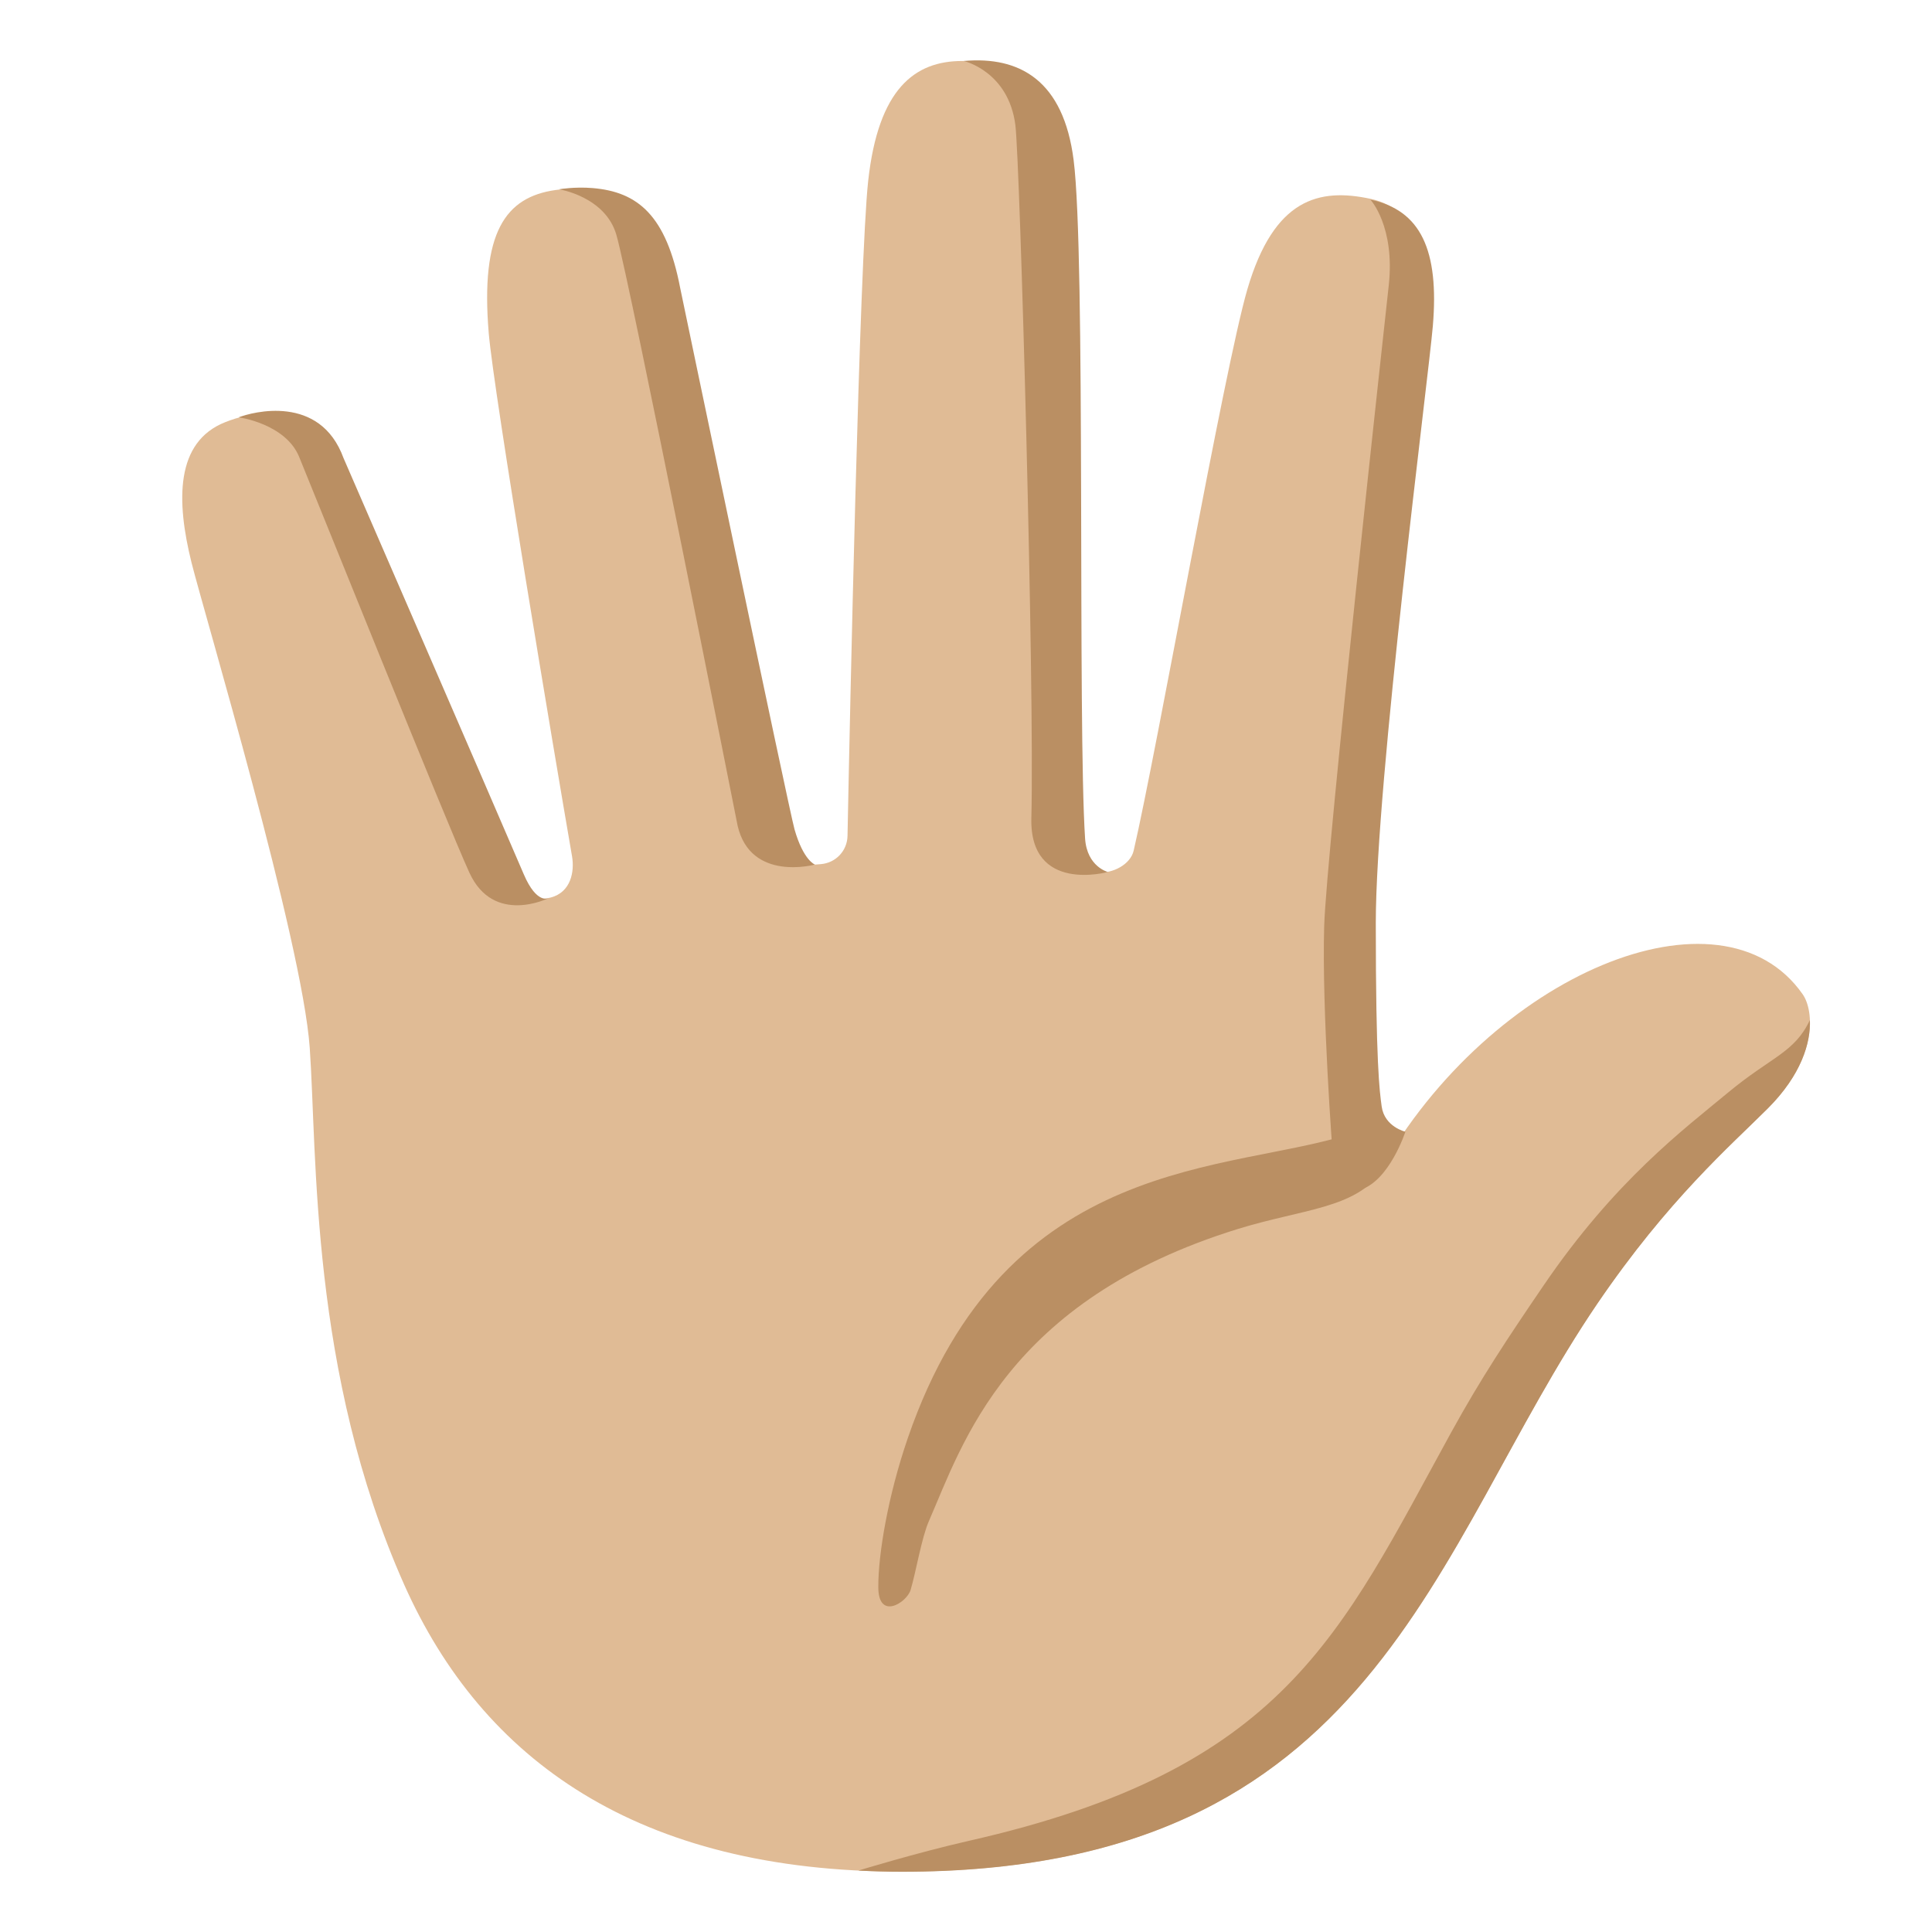
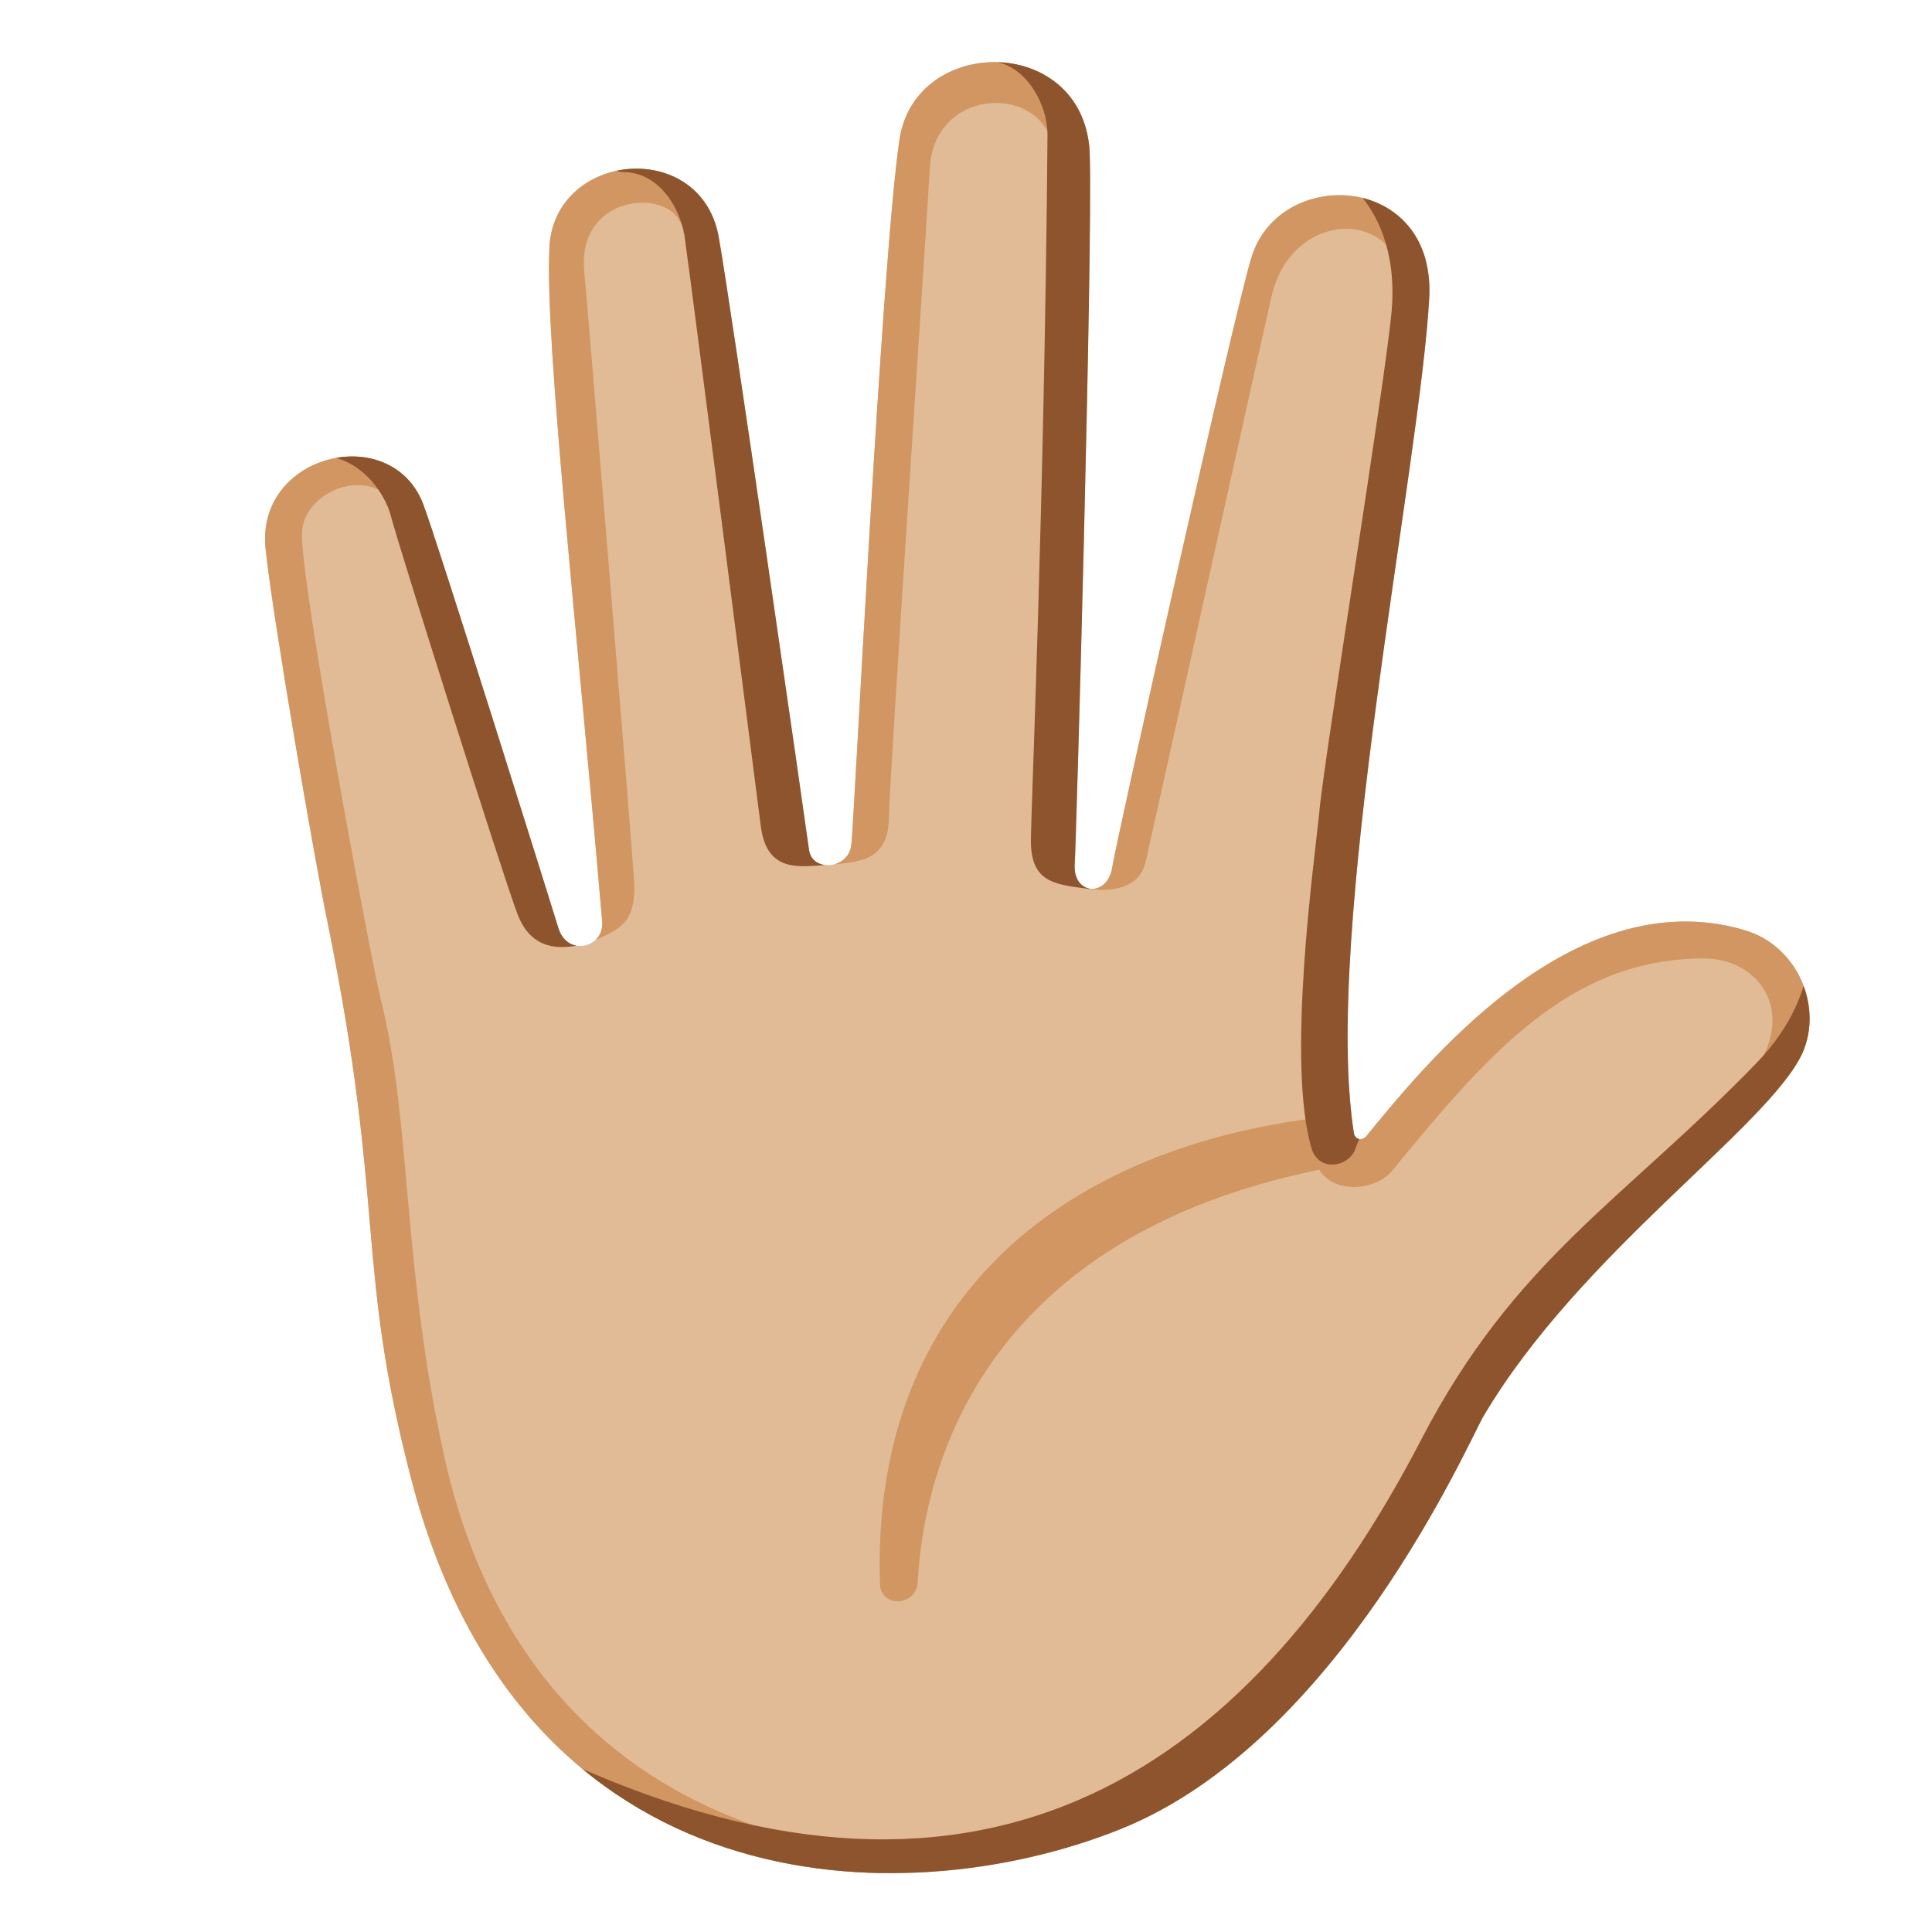
- <svg xmlns="http://www.w3.org/2000/svg" version="1.1" id="emoji_x5F_u1f590" x="0px" y="0px" viewBox="0 0 128 128" style="enable-background:new 0 0 128 128;" xml:space="preserve">
-   <path style="fill:#E0BB95;" d="M20.52,69.41c-0.5-7.06-6.99-28.77-7.83-32.13c-1.02-4.1-1.08-8,2.23-9.31  c3.54-1.4,6.56-0.33,8.66,5.4c0,0,7.82,18.99,10.11,24.55c0.36,0.87,1.24,1.96,2.81,1.54c1.33-0.36,1.57-1.72,1.4-2.72  c-1.19-6.88-5.18-30.66-5.52-34.67c-0.56-6.7,1.12-9.01,4.42-9.48c3.91-0.56,6.43,1.66,7.45,6.97l7.75,36.21  c0.2,0.94,1.06,1.58,2.02,1.51c0.12-0.01,0.25-0.02,0.37-0.03c0.98-0.08,1.74-0.88,1.76-1.87c0.15-7.65,0.79-38.13,1.37-43.4  c0.67-6.09,3.07-7.94,6.23-7.94c3.76,0,5.94,1.71,6.61,8.15c0.66,6.36,0.69,36.01,0.6,43.68c-0.01,1,0.75,1.84,1.75,1.93  c0.02,0,0.03,0,0.05,0c0.95,0.08,2.14-0.52,2.35-1.45c1.53-6.6,6-31.95,7.53-37.18c1.77-6.05,4.77-6.72,8.15-6  c3.45,0.73,4.33,4.6,3.49,9.63c-0.48,2.87-3.86,30.76-4.18,38.32c-0.29,6.94,1.3,16.48,1.3,16.48  c7.36-13.08,22.64-19.43,28.03-11.73c0.76,1.08,1.03,4.23-2.32,7.57c-2.47,2.46-6.6,6.02-11.29,12.93  C94.83,102.54,91.21,124,59.76,124c-17.51,0-27.8-7.39-32.98-19.01C20.52,90.91,21.02,76.47,20.52,69.41z" />
+ <svg xmlns="http://www.w3.org/2000/svg" xmlns:xlink="http://www.w3.org/1999/xlink" version="1.1" id="Layer_2_00000145737813704072966970000018370454729432513673_" x="0px" y="0px" viewBox="0 0 128 128" style="enable-background:new 0 0 128 128;" xml:space="preserve">
+   <path style="fill:#E0BB95;" d="M89.7,75.1c0.1,0.4,0.5,0.5,0.8,0.2c3.7-4.5,13.6-17,25-13.7c3.6,1,5.3,5.1,3.9,8.2  c-2.3,4.9-14.7,13.2-21.1,24c-1,1.7-9.6,21.6-24.1,27.4s-39.5,5.1-46.9-23c-3.8-14.5-1.7-17.9-5.6-37.1c-0.8-3.8-3.6-20-4.1-24.7  c-0.7-6.3,8.2-8.5,10.4-3.1c1,2.6,8.7,27.2,9,28.2c0.6,1.9,3,1.3,2.9-0.4c-1.7-19.9-3.8-38.4-3.5-44.7s9.9-7.3,11.2-0.8  c0.8,4.4,5.8,39.2,6,40.7s2.6,1.3,2.8-0.3s2-38.8,3.2-46.8c1.1-7,12.4-6.9,12.6,1.1c0.2,6.4-0.9,45.7-1,47c-0.1,2,2.2,2.2,2.5,0.1  c0.2-1.4,8.1-36.8,9.2-40.3c1.8-6.1,12.1-5.7,11.8,2.5C94.1,30.9,87.6,61.8,89.7,75.1z" />
  <g>
-     <path style="fill:#BA8F63;" d="M114.47,72.4c-2.89,2.4-7.48,5.82-12.22,12.79c-2.38,3.49-4.13,6.12-6.1,9.7   c-7.4,13.48-11.02,22.33-31.96,27.07c-3.47,0.79-7.32,1.97-7.32,1.97c0.94,0.05,1.9,0.08,2.89,0.08   c31.45,0,35.06-21.46,46.07-37.64c4.7-6.9,8.83-10.47,11.29-12.93c2.23-2.23,2.85-4.36,2.79-5.86   C118.89,69.75,117.36,70,114.47,72.4z" />
-     <path style="fill:#BA8F63;" d="M60.14,95.29c6.52-18.99,21.46-17.55,29.42-20.2l1.96,2.51c-1.72,2.47-5.22,2.5-9.5,3.82   c-15.36,4.75-18.26,14.29-20.48,19.36c-0.48,1.09-0.85,3.35-1.21,4.56c-0.25,0.83-2.14,2.05-2.14-0.19   C58.18,103.01,58.82,99.13,60.14,95.29z" />
-     <path style="fill:#BA8F63;" d="M92.01,18.89c-0.16,1.47-4.14,37.6-4.28,42.49c-0.16,5.46,0.55,15.1,0.61,15.58   c0,0,0.74,2.18,1.79,1.86c1.92-0.58,2.98-3.84,2.98-3.84s-1.38-0.32-1.57-1.67c-0.14-1.02-0.39-2.82-0.39-12.16   s3.49-36.13,3.78-39.56c0.42-4.98-0.78-7.67-4.14-8.36C90.8,13.22,92.43,15.01,92.01,18.89z" />
-     <path style="fill:#BA8F63;" d="M19.82,30.27c0.91,2.2,9.8,24.33,11.28,27.55c1.61,3.51,5.25,1.68,5.25,1.68s-0.78,0.45-1.65-1.58   c-2.37-5.53-11.94-27.57-11.94-27.57c-1.56-4.27-6.05-3.05-6.95-2.7C15.81,27.64,18.92,28.07,19.82,30.27z" />
-     <path style="fill:#BA8F63;" d="M67.27,8.28c0.31,2.43,1.28,37.46,1.06,45.91c-0.13,5.03,5.07,3.58,5.07,3.58s-1.38-0.34-1.51-2.21   c-0.5-7.66,0.05-38.62-0.76-44.96c-0.67-5.25-3.55-6.89-7.28-6.56C63.86,4.04,66.81,4.72,67.27,8.28z" />
-     <path style="fill:#BA8F63;" d="M40.84,15.57c0.88,3.04,8.03,39.14,8.03,39.14c0.87,3.74,5.12,2.57,5.12,2.57s-0.76-0.27-1.35-2.33   c-0.36-1.26-7.58-35.89-7.58-35.89c-0.92-4.78-2.79-6.35-5.8-6.6c-1.19-0.1-2.22,0.08-2.22,0.08S40.11,13.02,40.84,15.57z" />
+     <g>
+       <defs>
+         <path id="SVGID_1_" d="M89.7,75.1c0.1,0.4,0.5,0.5,0.8,0.2c3.7-4.5,13.6-17,25-13.7c3.6,1,5.3,5.1,3.9,8.2     c-2.3,4.9-14.7,13.2-21.1,24c-1,1.7-9.6,21.6-24.1,27.4s-39.5,5.1-46.9-23c-3.8-14.5-1.7-17.9-5.6-37.1c-0.8-3.8-3.6-20-4.1-24.7     c-0.7-6.3,8.2-8.5,10.4-3.1c1,2.6,8.7,27.2,9,28.2c0.6,1.9,3,1.3,2.9-0.4c-1.7-19.9-3.8-38.4-3.5-44.7s9.9-7.3,11.2-0.8     c0.8,4.4,5.8,39.2,6,40.7s2.6,1.3,2.8-0.3s2-38.8,3.2-46.8c1.1-7,12.4-6.9,12.6,1.1c0.2,6.4-0.9,45.7-1,47     c-0.1,2,2.2,2.2,2.5,0.1c0.2-1.4,8.1-36.8,9.2-40.3c1.8-6.1,12.1-5.7,11.8,2.5C94.1,30.9,87.6,61.8,89.7,75.1z" />
+       </defs>
+       <clipPath id="SVGID_00000144333972697295400780000015682805283203270809_">
+         <use xlink:href="#SVGID_1_" style="overflow:visible;" />
+       </clipPath>
+       <g style="clip-path:url(#SVGID_00000144333972697295400780000015682805283203270809_);">
+         <path style="fill:#D19661;" d="M87.8,74c-16.9,1.9-30.1,11.7-29.5,30.9c0,1.6,2.4,1.6,2.5-0.1c0.5-9.1,5.5-23,26.6-27.3     c1.1,1.7,3.8,1.3,4.8,0.1c6.4-7.8,11.8-14.1,20.7-14.1c3.4,0,5.9,3.1,3.7,6.9c0,0,1.8,1.4,2.6,2c1.6-1.6,4.8-4.4,4.8-4.5     s-7.9-10.8-7.9-10.8l-15.2,3.4L87.8,74z" />
+         <path style="fill:#D19661;" d="M72.2,58.9c1.6,0.2,3.3-0.1,3.7-1.8c0.4-1.7,7.8-35.2,8.4-37.7c1.2-4.6,6.2-5.5,8.1-2.5     c1.1,1.7,3.3-0.3,2.8-1.2c-0.5-0.9-1.4-3.8-6.4-4.3C79.9,10.5,79,20.6,78,26.2C77,31.7,72.2,58.9,72.2,58.9z" />
+         <path style="fill:#D19661;" d="M54.9,57.3c2.2-0.2,4-0.3,4-3.3c0-2,2.5-39.2,2.7-42.8c0.2-5.3,7.1-5.7,8.1-1.7     c0.5,1.8,3.8,0.6,3.5-0.8s-1.7-6-7.4-6s-7.7,3.2-8,4.8S54.9,57.3,54.9,57.3z" />
+         <path style="fill:#D19661;" d="M38.9,62.5c2.1-0.9,3.3-1.2,3.1-4.3c-0.2-3-3.1-38.3-3.3-40.3c-0.4-4.9,5.2-5.4,6.3-3.3     s3.8-0.1,2.8-1.7S45,9,41.9,9.1c-3.2,0.2-6.4,2.5-7.2,4.5C33.9,15.7,38.9,62.5,38.9,62.5z" />
+         <path style="fill:#D19661;" d="M58.5,122.9c-19-2.4-26.4-14.7-29-26.1c-2.9-12.9-2.2-22.4-4.3-30.7c-0.7-2.9-5.2-27-5.2-30.7     c0-3,5.1-5,6.7-1.1c1,2.4,3.7,0.4,2.9-1.2c-0.7-1.5-2.6-4.8-7-4.5s-6.9,4.1-7,5.8c0.1,1.7,11.7,79.6,11.7,79.6l18,10.9l13.2,0.3     V122.9z" />
+       </g>
+     </g>
+   </g>
+   <g>
+     <g>
+       <defs>
+         <path id="SVGID_00000077311022436721855330000016138125104011139492_" d="M89.7,75.1c0.1,0.4,0.5,0.5,0.8,0.2     c3.7-4.5,13.6-17,25-13.7c3.6,1,5.3,5.1,3.9,8.2c-2.3,4.9-14.7,13.2-21.1,24c-1,1.7-9.6,21.6-24.1,27.4s-39.5,5.1-46.9-23     c-3.8-14.5-1.7-17.9-5.6-37.1c-0.8-3.8-3.6-20-4.1-24.7c-0.7-6.3,8.2-8.5,10.4-3.1c1,2.6,8.7,27.2,9,28.2c0.6,1.9,3,1.3,2.9-0.4     c-1.7-19.9-3.8-38.4-3.5-44.7s9.9-7.3,11.2-0.8c0.8,4.4,5.8,39.2,6,40.7s2.6,1.3,2.8-0.3s2-38.8,3.2-46.8     c1.1-7,12.4-6.9,12.6,1.1c0.2,6.4-0.9,45.7-1,47c-0.1,2,2.2,2.2,2.5,0.1c0.2-1.4,8.1-36.8,9.2-40.3c1.8-6.1,12.1-5.7,11.8,2.5     C94.1,30.9,87.6,61.8,89.7,75.1z" />
+       </defs>
+       <clipPath id="SVGID_00000139288224223012175820000003538075362269198260_">
+         <use xlink:href="#SVGID_00000077311022436721855330000016138125104011139492_" style="overflow:visible;" />
+       </clipPath>
+       <g style="clip-path:url(#SVGID_00000139288224223012175820000003538075362269198260_);">
+         <path style="fill:#8D542E;" d="M119.8,64.1c-0.3,1.5-1,3.8-3.4,6.3c-8.8,9.1-16,13-22.2,24.9c-11.8,22.8-29.8,34.2-57.8,20.9     c-2.8-1.3-3.4,1.1-1.9,1.8c0.7,0.3,21.2,8.8,21.2,8.8s26.4-3.7,26.5-3.8c0.1-0.2,40.1-53.1,40.1-53.1L119.8,64.1z" />
+         <path style="fill:#8D542E;" d="M89.7,12.5c1,0.9,2.9,3.5,2.5,8.1S87.6,51,87.4,53.9c-0.3,3-2.2,16.5-0.5,22.2     c0.5,1.6,2.5,1.2,2.9,0c0.2-0.6,0.9-2.1,0.9-2.1l10-60.6l-7.1-4.2L89.7,12.5z" />
+         <path style="fill:#8D542E;" d="M72.2,58.9c-2.3-0.3-3.9-0.4-3.9-3.2c0-1.9,0.9-22.4,1.1-46.8c0-1.9-1.3-4.4-3.4-4.8     s-1.1-2.6,0-2.5c1.1,0.1,7.9,0.5,7.6,8.5C73.4,18.1,72.2,58.9,72.2,58.9z" />
+         <path style="fill:#8D542E;" d="M54.9,57.3c-1.9,0.1-4.1,0.6-4.5-2.6C50,51.6,45.7,18,45.4,16c-0.2-2.1-1.7-4.6-4.1-4.6     c-1.6,0-1.3-2.9-0.2-3s7.4-1.1,8.1,3.7C49.9,17,54.9,57.3,54.9,57.3z" />
+         <path style="fill:#8D542E;" d="M38.9,62.5c-1.9,0.5-3.7,0.4-4.6-1.9c-0.9-2.3-8-24.8-8.4-26.4c-0.4-1.6-2.4-4.7-6-3.9     c-1.4,0.3-1.9-1.9-0.5-2.3s8.6-2.1,10.2,3.2S38.9,62.5,38.9,62.5z" />
+       </g>
+     </g>
  </g>
</svg>
